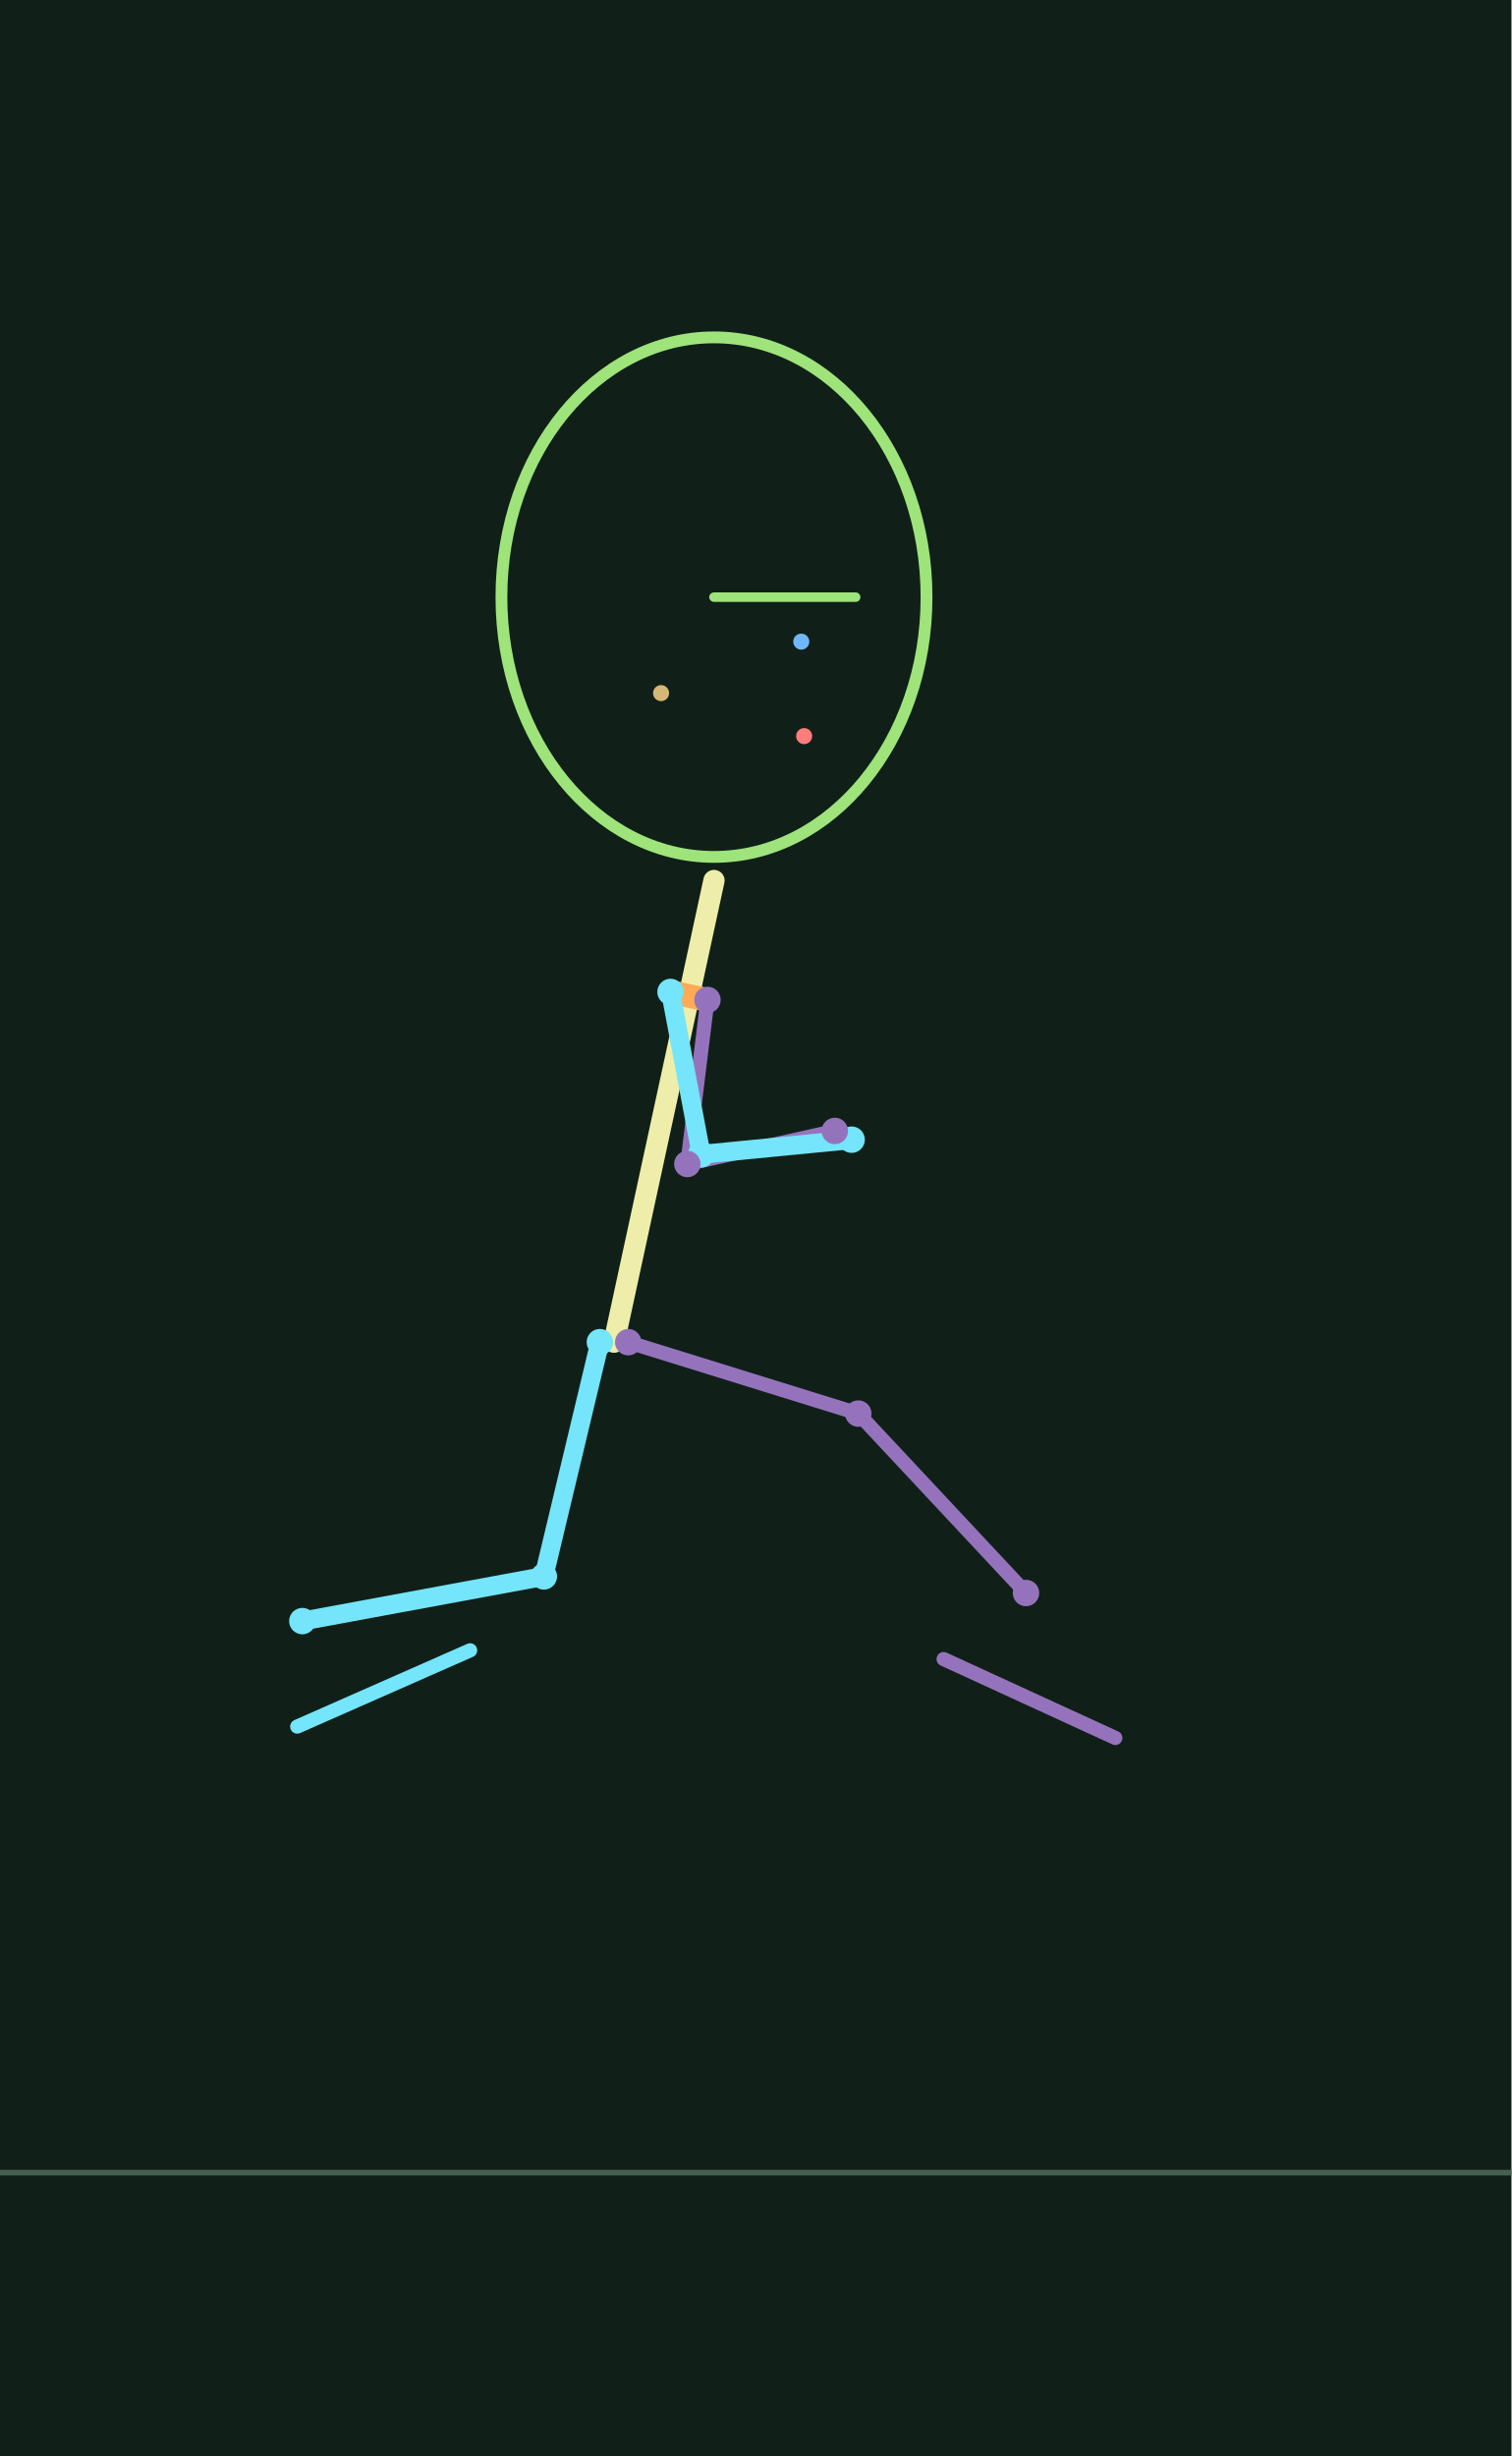
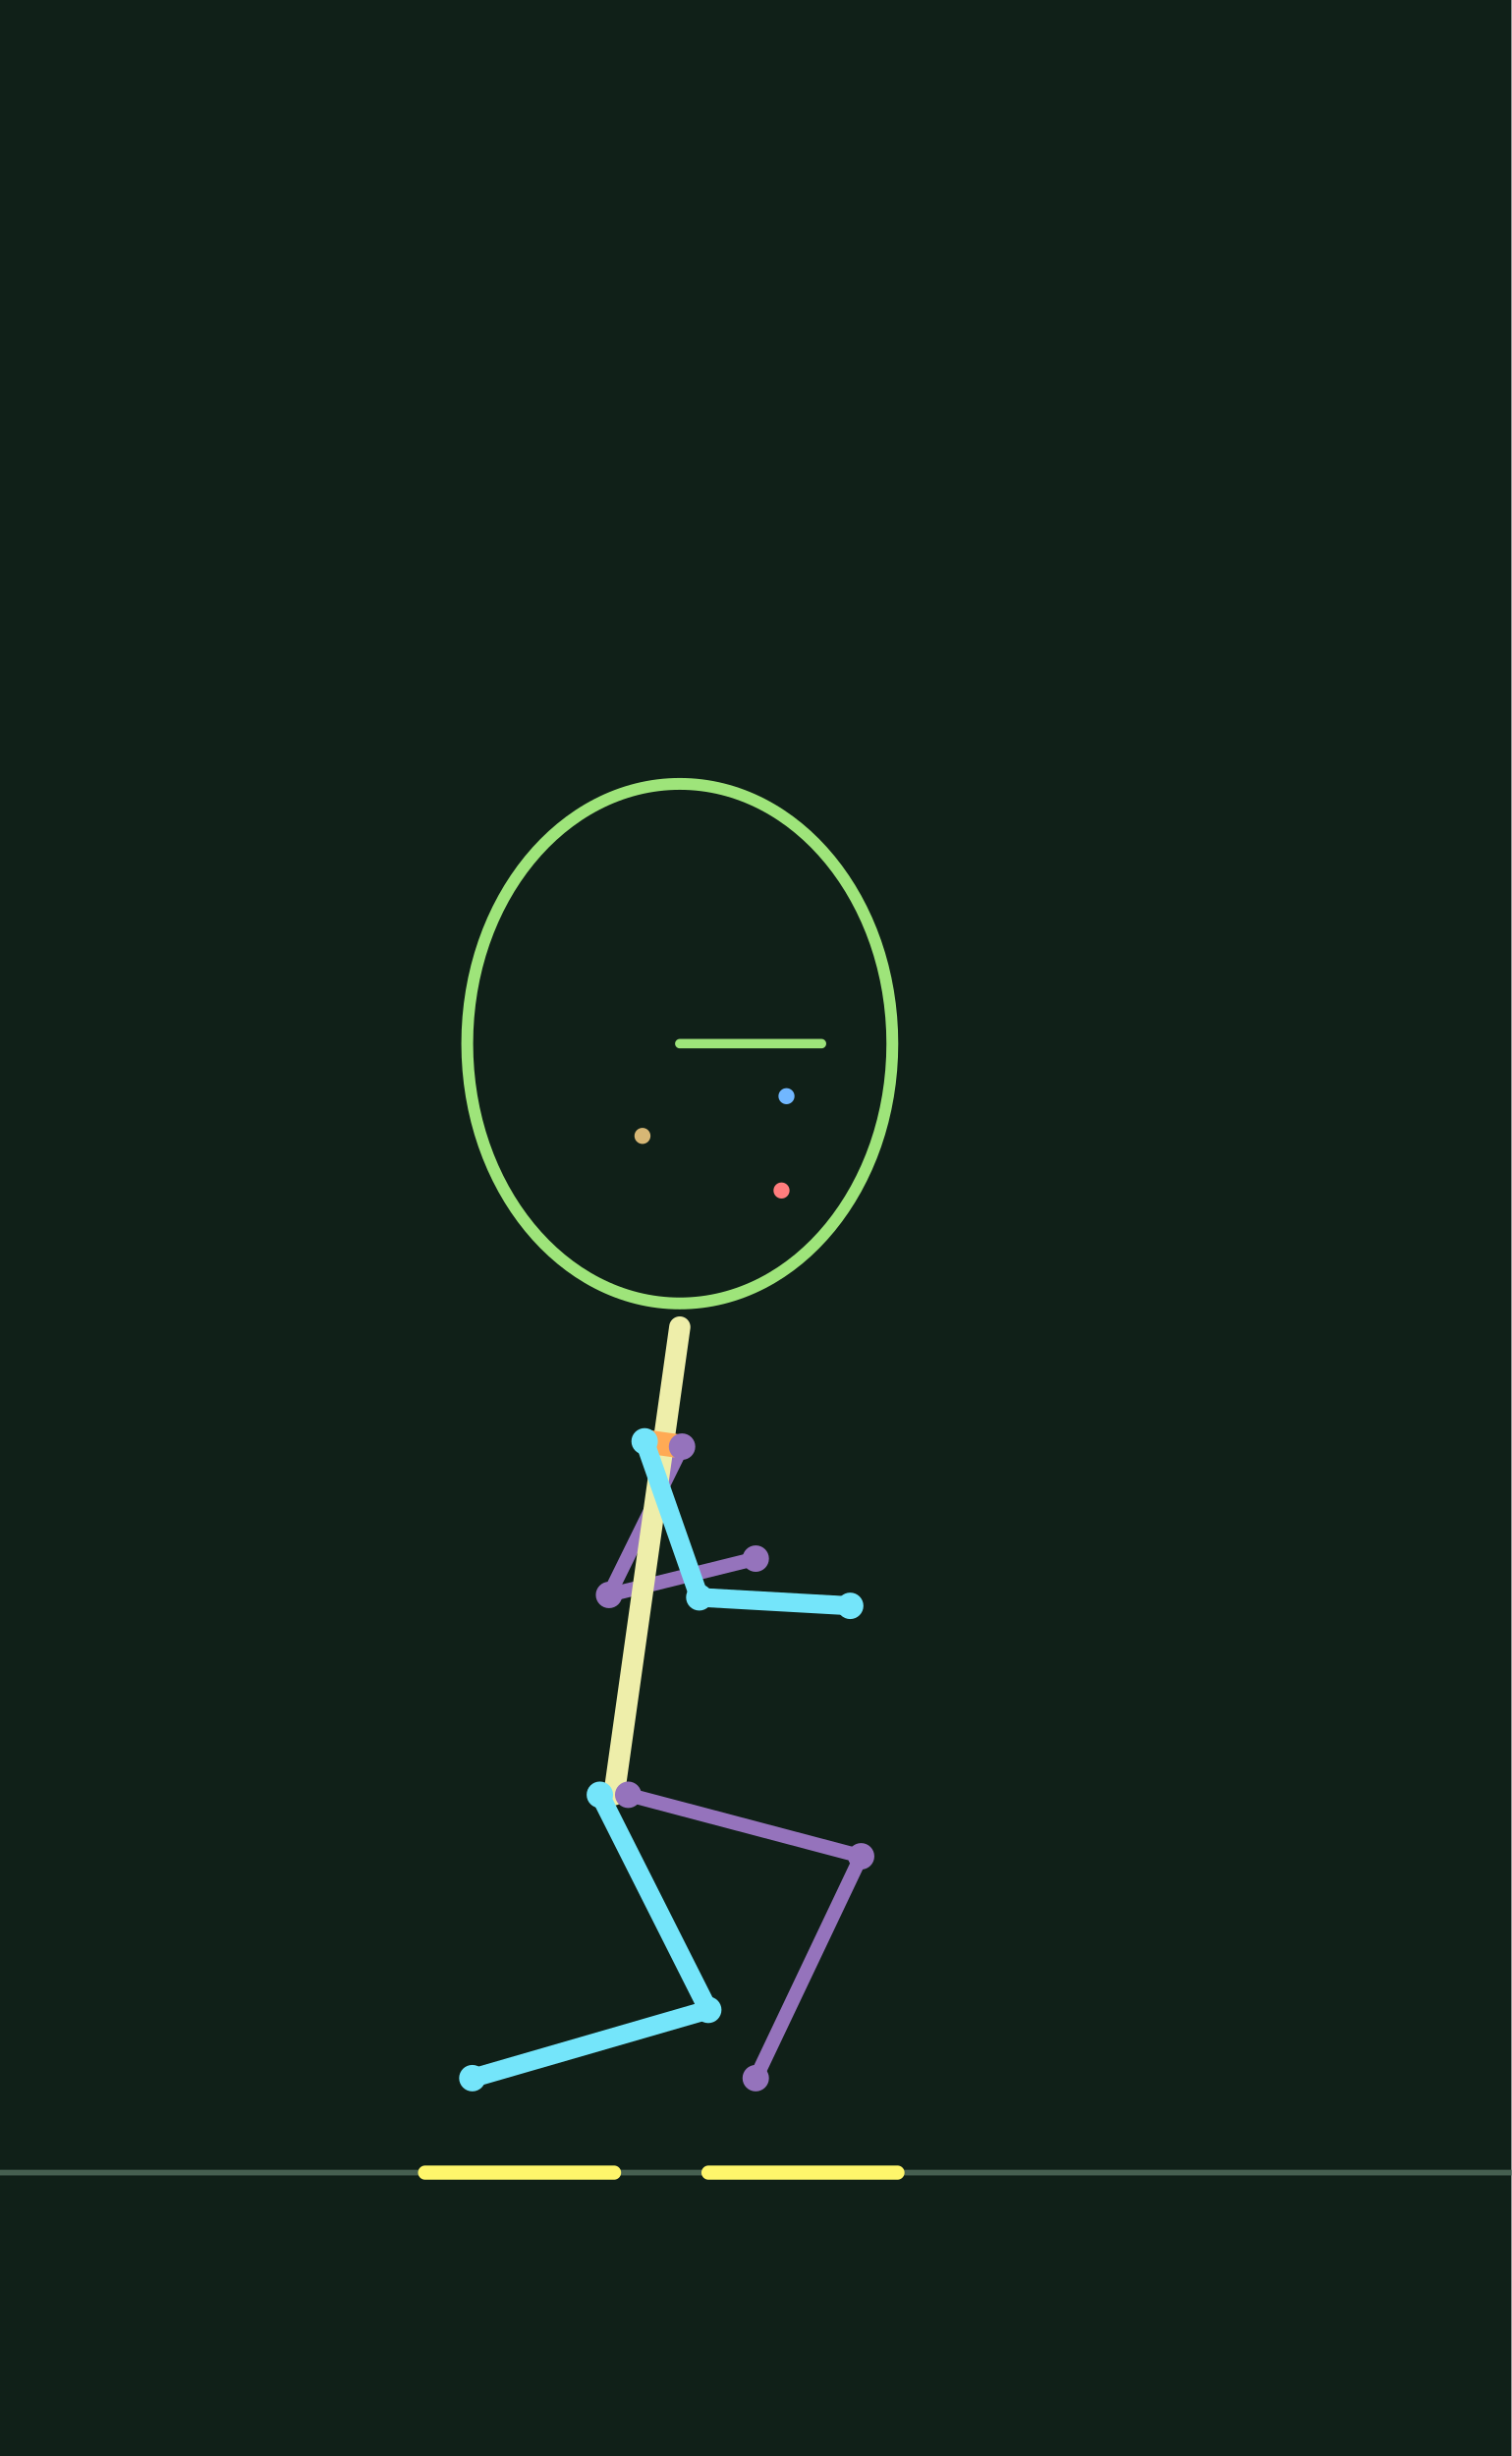
<svg xmlns="http://www.w3.org/2000/svg" width="320" height="520" viewBox="0 0 32 52">
  <rect width="100%" height="100%" fill="#102018" />
  <path d="M0 46H32" stroke="#465f50" stroke-width=".12" />
-   <polyline points="13.300,28.417 18.171,29.929 21.722,33.728" fill="none" stroke="#9573bc" stroke-width="0.3" stroke-linecap="round" stroke-linejoin="round" />
-   <polyline points="14.978,21.171 14.552,24.645 17.674,23.945" fill="none" stroke="#9573bc" stroke-width="0.3" stroke-linecap="round" stroke-linejoin="round" />
-   <polyline points="13.000,28.417 15.116,18.643" fill="none" stroke="#eeeeaa" stroke-width="0.45" stroke-linecap="round" stroke-linejoin="round" />
-   <polyline points="14.196,21.002 14.978,21.171" fill="none" stroke="#ffaa55" stroke-width="0.5" stroke-linecap="round" stroke-linejoin="round" />
-   <polyline points="12.700,28.417 11.514,33.377 6.401,34.323" fill="none" stroke="#74e5fa" stroke-width="0.4" stroke-linecap="round" stroke-linejoin="round" />
-   <polyline points="14.196,21.002 14.845,24.441 18.030,24.130" fill="none" stroke="#74e5fa" stroke-width="0.4" stroke-linecap="round" stroke-linejoin="round" />
-   <polyline points="6.293,36.556 8.123,35.749 9.953,34.942" fill="none" stroke="#74e5fa" stroke-width="0.3" stroke-linecap="round" stroke-linejoin="round" />
-   <polyline points="19.978,35.127 21.795,35.962 23.613,36.797" fill="none" stroke="#9573bc" stroke-width="0.3" stroke-linecap="round" stroke-linejoin="round" />
-   <circle cx="12.700" cy="28.417" r=".28" fill="#74e5fa" />
-   <circle cx="11.514" cy="33.377" r=".28" fill="#74e5fa" />
-   <circle cx="6.401" cy="34.323" r=".28" fill="#74e5fa" />
-   <circle cx="14.196" cy="21.002" r=".28" fill="#74e5fa" />
-   <circle cx="14.845" cy="24.441" r=".28" fill="#74e5fa" />
-   <circle cx="18.030" cy="24.130" r=".28" fill="#74e5fa" />
-   <circle cx="13.300" cy="28.417" r=".28" fill="#9573bc" />
-   <circle cx="18.171" cy="29.929" r=".28" fill="#9573bc" />
-   <circle cx="21.722" cy="33.728" r=".28" fill="#9573bc" />
-   <circle cx="14.978" cy="21.171" r=".28" fill="#9573bc" />
-   <circle cx="14.552" cy="24.645" r=".28" fill="#9573bc" />
-   <circle cx="17.674" cy="23.945" r=".28" fill="#9573bc" />
-   <ellipse cx="15.116" cy="12.643" rx="4.5" ry="5.5" fill="none" stroke="#9ee47a" stroke-width=".25" />
-   <circle cx="16.964" cy="13.585" r=".17" fill="#71b7ff" />
-   <circle cx="17.025" cy="15.585" r=".17" fill="#ff7d7d" />
-   <circle cx="13.996" cy="14.675" r=".17" fill="#d7b775" />
-   <polyline points="15.116,12.643 18.116,12.643" fill="none" stroke="#9ee47a" stroke-width="0.2" stroke-linecap="round" stroke-linejoin="round" />
+   <polyline points="13.300,38.000 18.231,39.303 16.000,44.000" fill="none" stroke="#9573bc" stroke-width="0.3" stroke-linecap="round" stroke-linejoin="round" />
+   <polyline points="14.440,30.629 12.894,33.769 16.000,33.000" fill="none" stroke="#9573bc" stroke-width="0.3" stroke-linecap="round" stroke-linejoin="round" />
+   <polyline points="13.000,38.000 14.392,28.097" fill="none" stroke="#eeeeaa" stroke-width="0.45" stroke-linecap="round" stroke-linejoin="round" />
+   <polyline points="13.648,30.517 14.440,30.629" fill="none" stroke="#ffaa55" stroke-width="0.5" stroke-linecap="round" stroke-linejoin="round" />
+   <polyline points="12.700,38.000 14.995,42.554 10.000,44.000" fill="none" stroke="#74e5fa" stroke-width="0.4" stroke-linecap="round" stroke-linejoin="round" />
+   <polyline points="13.648,30.517 14.805,33.820 18.000,34.000" fill="none" stroke="#74e5fa" stroke-width="0.4" stroke-linecap="round" stroke-linejoin="round" />
+   <polyline points="9.000,46.000 11.000,46.000 13.000,46.000" fill="none" stroke="#fff66b" stroke-width="0.3" stroke-linecap="round" stroke-linejoin="round" />
+   <polyline points="15.000,46.000 17.000,46.000 19.000,46.000" fill="none" stroke="#fff66b" stroke-width="0.3" stroke-linecap="round" stroke-linejoin="round" />
+   <circle cx="12.700" cy="38.000" r=".28" fill="#74e5fa" />
+   <circle cx="14.995" cy="42.554" r=".28" fill="#74e5fa" />
+   <circle cx="10.000" cy="44.000" r=".28" fill="#74e5fa" />
+   <circle cx="13.648" cy="30.517" r=".28" fill="#74e5fa" />
+   <circle cx="14.805" cy="33.820" r=".28" fill="#74e5fa" />
+   <circle cx="18.000" cy="34.000" r=".28" fill="#74e5fa" />
+   <circle cx="13.300" cy="38.000" r=".28" fill="#9573bc" />
+   <circle cx="18.231" cy="39.303" r=".28" fill="#9573bc" />
+   <circle cx="16.000" cy="44.000" r=".28" fill="#9573bc" />
+   <circle cx="14.440" cy="30.629" r=".28" fill="#9573bc" />
+   <circle cx="12.894" cy="33.769" r=".28" fill="#9573bc" />
+   <circle cx="16.000" cy="33.000" r=".28" fill="#9573bc" />
+   <ellipse cx="14.392" cy="22.097" rx="4.5" ry="5.5" fill="none" stroke="#9ee47a" stroke-width=".25" />
+   <circle cx="16.651" cy="23.209" r=".17" fill="#71b7ff" />
+   <circle cx="16.546" cy="25.206" r=".17" fill="#ff7d7d" />
+   <circle cx="13.602" cy="24.050" r=".17" fill="#d7b775" />
+   <polyline points="14.392,22.097 17.392,22.097" fill="none" stroke="#9ee47a" stroke-width="0.2" stroke-linecap="round" stroke-linejoin="round" />
</svg>
